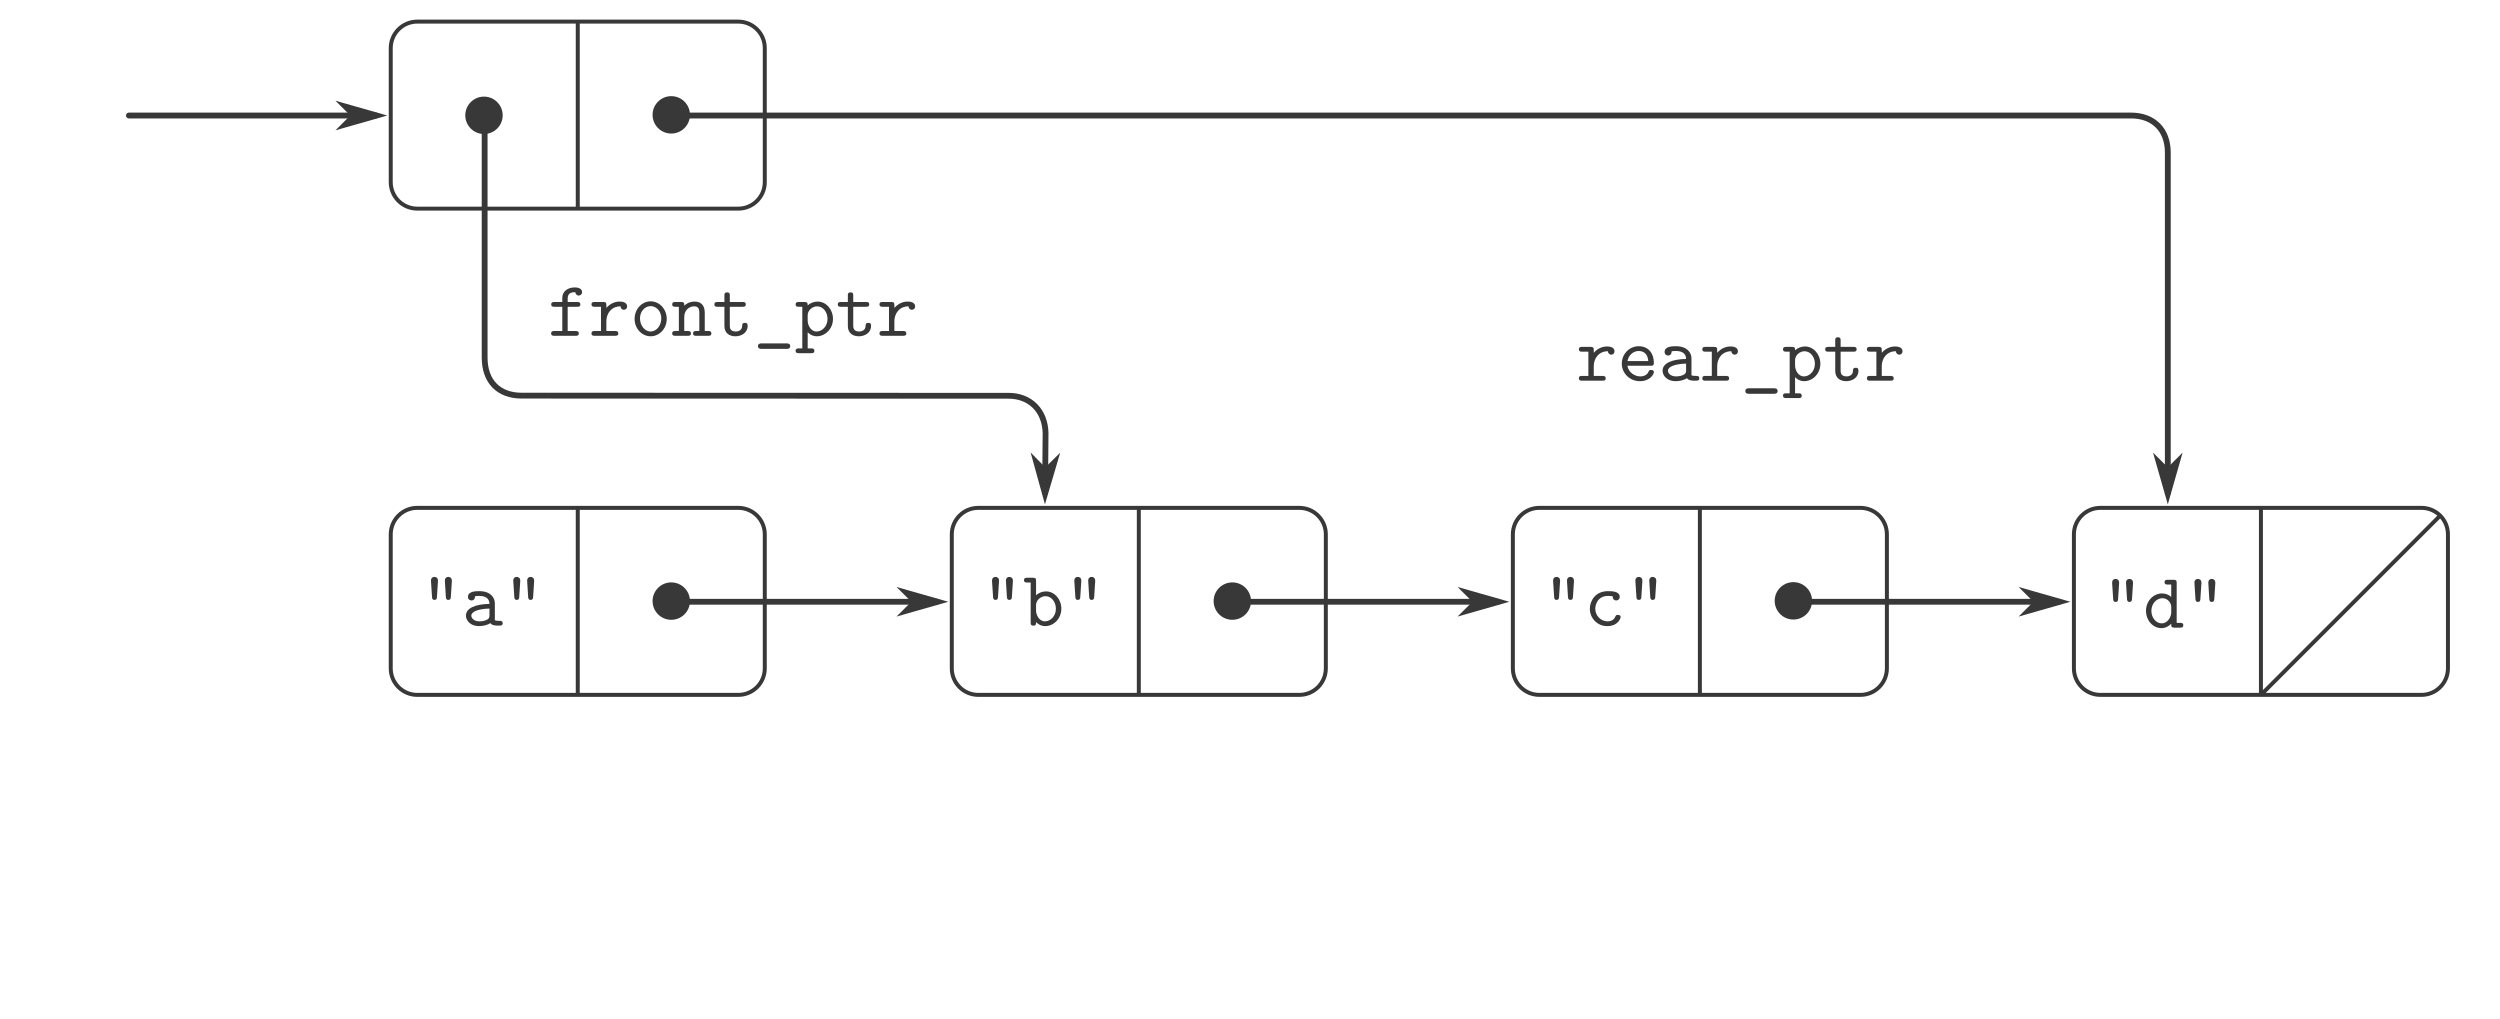
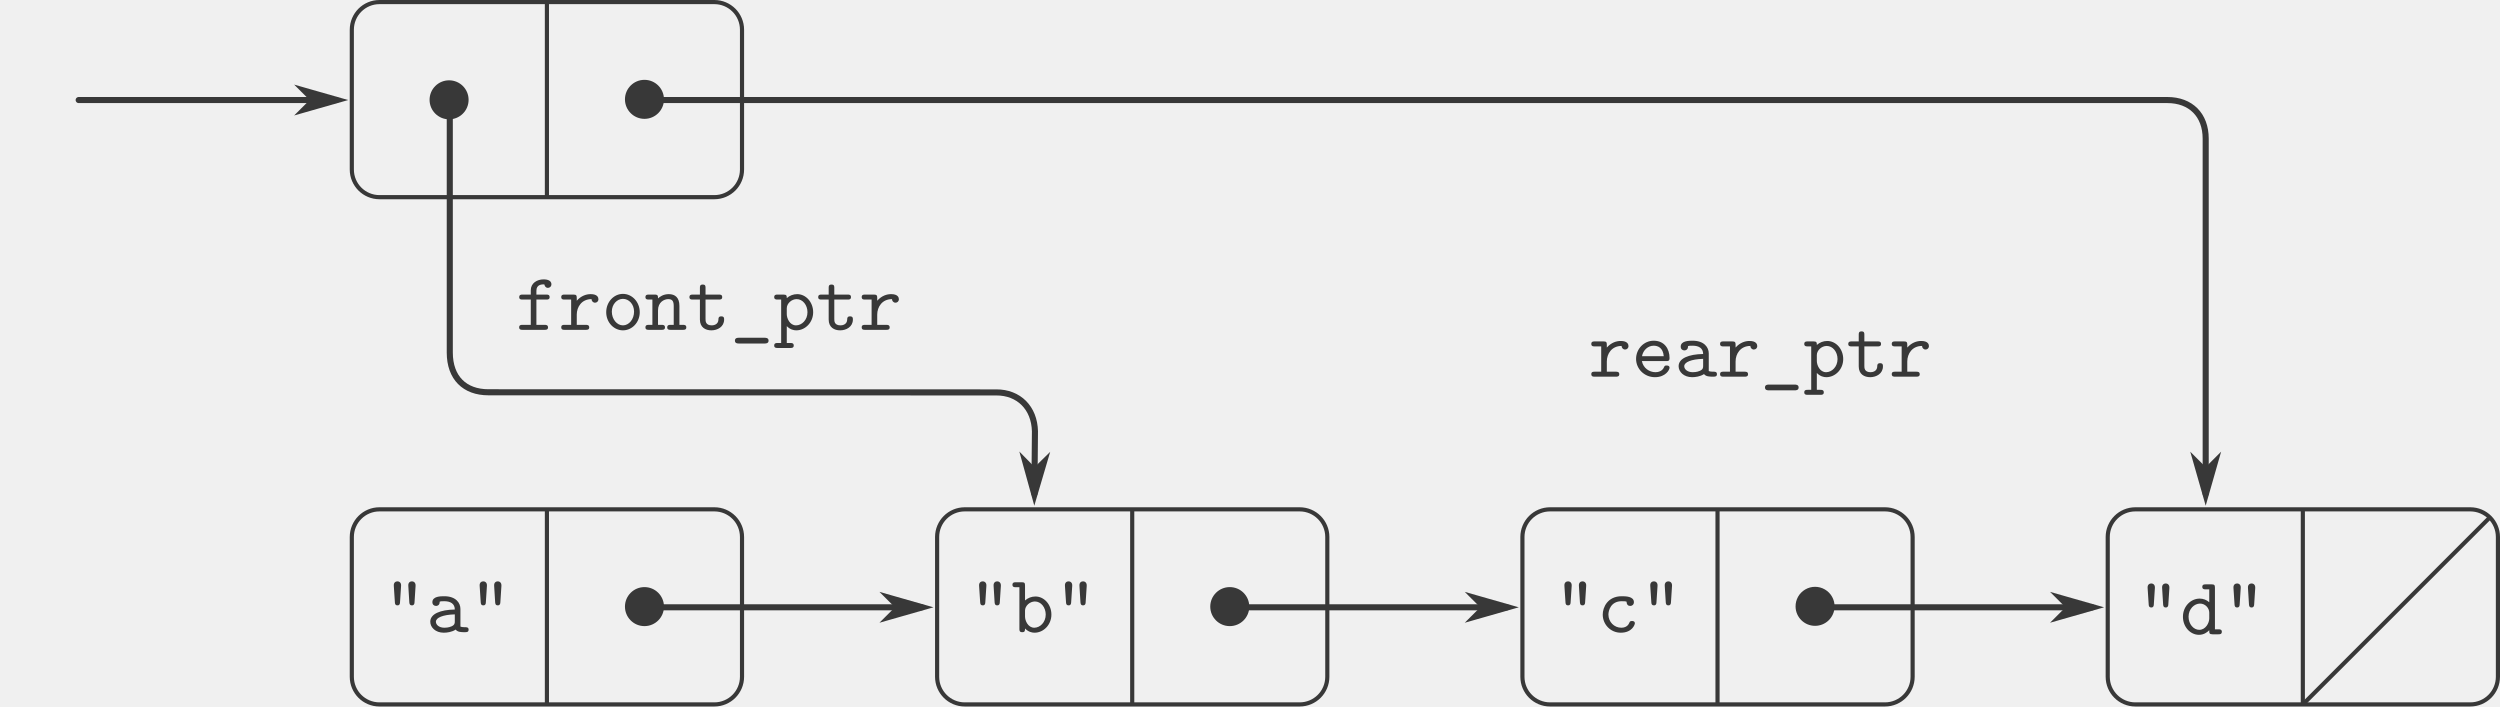
- <svg xmlns="http://www.w3.org/2000/svg" version="1.1" preserveAspectRatio="xMinYMin meet" viewBox="0 0 638 260" id="svg6534" width="100%" height="100%">
+ <svg xmlns="http://www.w3.org/2000/svg" version="1.1" preserveAspectRatio="xMinYMin meet" viewBox="0 0 611.57 172.833" id="svg6534" width="611.57" height="172.833">
  <defs id="defs6536">
    <marker refX="0" refY="0" orient="auto" id="Arrow1Mstart" style="overflow:visible">
-       <path d="M 0,0 5,-5 -12.5,0 5,5 0,0 z" transform="matrix(0.4,0,0,0.4,4,0)" id="path4565" style="fill:#383838;fill-rule:evenodd;stroke:#383838;stroke-width:1pt;marker-start:none" />
+       <path d="M 0,0 5,-5 -12.5,0 5,5 Z" transform="matrix(0.4,0,0,0.4,4,0)" id="path4565" style="fill:#383838;fill-rule:evenodd;stroke:#383838;stroke-width:1pt;marker-start:none" />
    </marker>
    <marker refX="0" refY="0" orient="auto" id="marker7077" style="overflow:visible">
-       <path d="M 0,0 5,-5 -12.5,0 5,5 0,0 z" transform="matrix(0.4,0,0,0.4,4,0)" id="path7079" style="fill:#383838;fill-rule:evenodd;stroke:#383838;stroke-width:1pt;marker-start:none" />
+       <path d="M 0,0 5,-5 -12.5,0 5,5 Z" transform="matrix(0.4,0,0,0.4,4,0)" id="path7079" style="fill:#383838;fill-rule:evenodd;stroke:#383838;stroke-width:1pt;marker-start:none" />
    </marker>
    <marker refX="0" refY="0" orient="auto" id="marker7081" style="overflow:visible">
-       <path d="M 0,0 5,-5 -12.5,0 5,5 0,0 z" transform="matrix(0.4,0,0,0.4,4,0)" id="path7083" style="fill:#383838;fill-rule:evenodd;stroke:#383838;stroke-width:1pt;marker-start:none" />
+       <path d="M 0,0 5,-5 -12.5,0 5,5 Z" transform="matrix(0.4,0,0,0.4,4,0)" id="path7083" style="fill:#383838;fill-rule:evenodd;stroke:#383838;stroke-width:1pt;marker-start:none" />
    </marker>
    <marker refX="0" refY="0" orient="auto" id="Arrow1Mstart-8" style="overflow:visible">
-       <path d="M 0,0 5,-5 -12.5,0 5,5 0,0 z" transform="matrix(0.4,0,0,0.4,4,0)" id="path4565-5" style="fill:#383838;fill-rule:evenodd;stroke:#383838;stroke-width:1pt;marker-start:none" />
+       <path d="M 0,0 5,-5 -12.5,0 5,5 Z" transform="matrix(0.4,0,0,0.4,4,0)" id="path4565-5" style="fill:#383838;fill-rule:evenodd;stroke:#383838;stroke-width:1pt;marker-start:none" />
    </marker>
    <marker refX="0" refY="0" orient="auto" id="marker7171" style="overflow:visible">
-       <path d="M 0,0 5,-5 -12.5,0 5,5 0,0 z" transform="matrix(0.4,0,0,0.4,4,0)" id="path7173" style="fill:#383838;fill-rule:evenodd;stroke:#383838;stroke-width:1pt;marker-start:none" />
+       <path d="M 0,0 5,-5 -12.5,0 5,5 Z" transform="matrix(0.4,0,0,0.4,4,0)" id="path7173" style="fill:#383838;fill-rule:evenodd;stroke:#383838;stroke-width:1pt;marker-start:none" />
    </marker>
    <marker refX="0" refY="0" orient="auto" id="Arrow1Mstart-84" style="overflow:visible">
-       <path d="M 0,0 5,-5 -12.5,0 5,5 0,0 z" transform="matrix(0.4,0,0,0.4,4,0)" id="path4565-7" style="fill:#383838;fill-rule:evenodd;stroke:#383838;stroke-width:1pt;marker-start:none" />
+       <path d="M 0,0 5,-5 -12.5,0 5,5 Z" transform="matrix(0.4,0,0,0.4,4,0)" id="path4565-7" style="fill:#383838;fill-rule:evenodd;stroke:#383838;stroke-width:1pt;marker-start:none" />
    </marker>
    <marker refX="0" refY="0" orient="auto" id="marker7267" style="overflow:visible">
-       <path d="M 0,0 5,-5 -12.5,0 5,5 0,0 z" transform="matrix(0.4,0,0,0.4,4,0)" id="path7269" style="fill:#383838;fill-rule:evenodd;stroke:#383838;stroke-width:1pt;marker-start:none" />
+       <path d="M 0,0 5,-5 -12.5,0 5,5 Z" transform="matrix(0.4,0,0,0.4,4,0)" id="path7269" style="fill:#383838;fill-rule:evenodd;stroke:#383838;stroke-width:1pt;marker-start:none" />
    </marker>
    <marker refX="0" refY="0" orient="auto" id="Arrow1Mstart-5" style="overflow:visible">
-       <path d="M 0,0 5,-5 -12.5,0 5,5 0,0 z" transform="matrix(0.4,0,0,0.4,4,0)" id="path4565-0" style="fill:#383838;fill-rule:evenodd;stroke:#383838;stroke-width:1pt;marker-start:none" />
+       <path d="M 0,0 5,-5 -12.5,0 5,5 Z" transform="matrix(0.4,0,0,0.4,4,0)" id="path4565-0" style="fill:#383838;fill-rule:evenodd;stroke:#383838;stroke-width:1pt;marker-start:none" />
    </marker>
    <marker refX="0" refY="0" orient="auto" id="Arrow1Mstart-9" style="overflow:visible">
-       <path d="M 0,0 5,-5 -12.5,0 5,5 0,0 z" transform="matrix(0.4,0,0,0.4,4,0)" id="path4565-03" style="fill:#383838;fill-rule:evenodd;stroke:#383838;stroke-width:1pt;marker-start:none" />
+       <path d="M 0,0 5,-5 -12.5,0 5,5 Z" transform="matrix(0.4,0,0,0.4,4,0)" id="path4565-03" style="fill:#383838;fill-rule:evenodd;stroke:#383838;stroke-width:1pt;marker-start:none" />
    </marker>
    <marker refX="0" refY="0" orient="auto" id="marker3084" style="overflow:visible">
-       <path d="M 0,0 5,-5 -12.5,0 5,5 0,0 z" transform="matrix(0.4,0,0,0.4,4,0)" id="path3086" style="fill:#383838;fill-rule:evenodd;stroke:#383838;stroke-width:1pt;marker-start:none" />
+       <path d="M 0,0 5,-5 -12.5,0 5,5 Z" transform="matrix(0.4,0,0,0.4,4,0)" id="path3086" style="fill:#383838;fill-rule:evenodd;stroke:#383838;stroke-width:1pt;marker-start:none" />
    </marker>
  </defs>
-   <rect width="100%" height="100%" fill="white" />
-   <g id="g3074">
+   <g id="g3074" transform="translate(-13.65279,-5.007644)">
    <g style="display:inline" id="layer2" transform="translate(-72.05331,-56.28125)">
      <rect style="fill:none;fill-opacity:1;stroke:#383838;stroke-width:1.015;stroke-linecap:round;stroke-linejoin:round;stroke-miterlimit:4;stroke-dasharray:none;stroke-dashoffset:0;stroke-opacity:1" id="rect3794-7-1-0-5-6-9" y="61.796" x="171.77" ry="6.764" rx="6.764" height="47.727" width="95.454" />
      <rect style="fill:none;fill-opacity:1;stroke:#383838;stroke-width:1.015;stroke-linecap:round;stroke-linejoin:round;stroke-miterlimit:4;stroke-dasharray:none;stroke-dashoffset:0;stroke-opacity:1" id="rect3794-7-1-0-5-6" y="185.887" x="171.77" ry="6.764" rx="6.764" height="47.727" width="95.454" />
      <rect style="fill:none;fill-opacity:1;stroke:#383838;stroke-width:1.015;stroke-linecap:round;stroke-linejoin:round;stroke-miterlimit:4;stroke-dasharray:none;stroke-dashoffset:0;stroke-opacity:1" id="rect3794-7-1-0-5" y="185.887" x="314.951" ry="6.764" rx="6.764" height="47.727" width="95.454" />
      <rect style="fill:none;fill-opacity:1;stroke:#383838;stroke-width:1.015;stroke-linecap:round;stroke-linejoin:round;stroke-miterlimit:4;stroke-dasharray:none;stroke-dashoffset:0;stroke-opacity:1" id="rect3794-7-1-0-5-5" y="185.887" x="458.133" ry="6.764" rx="6.764" height="47.727" width="95.454" />
      <rect style="fill:none;fill-opacity:1;stroke:#383838;stroke-width:1.015;stroke-linecap:round;stroke-linejoin:round;stroke-miterlimit:4;stroke-dasharray:none;stroke-dashoffset:0;stroke-opacity:1" id="rect3794-7-1-0-6-6" y="185.887" x="601.315" ry="6.764" rx="6.764" height="47.727" width="95.454" />
    </g>
    <g style="display:inline" id="layer4" transform="translate(-72.05331,-56.28125)">
      <path style="display:inline;fill:none;stroke:#383838;stroke-width:1.488;stroke-linecap:round;stroke-linejoin:round;stroke-miterlimit:4;stroke-dasharray:none;stroke-opacity:1;marker-start:url(#Arrow1Mstart)" id="path4554-5-2-3-85" d="M 454.315,209.853 H 387.497" />
      <path style="display:inline;fill:#383838;fill-opacity:1;stroke:#383838;stroke-width:0;stroke-linecap:round;stroke-linejoin:round;stroke-miterlimit:4;stroke-dasharray:none;stroke-dashoffset:0;stroke-opacity:1" id="path4491-44-0-1" transform="matrix(1.909089,0,0,1.909089,162.2242,47.673)" d="m 120,84.862 a 2.5,2.5 0 1 1 -5,0 2.5,2.5 0 1 1 5,0 z" />
      <path style="fill:none;stroke:#383838;stroke-width:1.015;stroke-linecap:butt;stroke-linejoin:miter;stroke-miterlimit:4;stroke-dasharray:none;stroke-opacity:1" id="path4405-1-3-84-0" d="m 649.042,185.887 v 47.727" />
      <path style="fill:none;stroke:#383838;stroke-width:1.015;stroke-linecap:butt;stroke-linejoin:round;stroke-miterlimit:4;stroke-dasharray:none;stroke-opacity:1" id="path4373-3" d="m 649.042,233.614 45.818,-45.818" />
      <path style="fill:none;stroke:#383838;stroke-width:1.015;stroke-linecap:butt;stroke-linejoin:miter;stroke-miterlimit:4;stroke-dasharray:none;stroke-opacity:1" id="path4405-1-3-3" d="m 362.678,185.887 v 47.727" />
      <path style="display:inline;fill:none;stroke:#383838;stroke-width:1.488;stroke-linecap:round;stroke-linejoin:round;stroke-miterlimit:4;stroke-dasharray:none;stroke-opacity:1;marker-start:url(#Arrow1Mstart)" id="path4554-5-2-3-85-7" d="m 311.133,209.853 h -66.818" />
      <path style="display:inline;fill:#383838;fill-opacity:1;stroke:#383838;stroke-width:0;stroke-linecap:round;stroke-linejoin:round;stroke-miterlimit:4;stroke-dasharray:none;stroke-dashoffset:0;stroke-opacity:1" id="path4491-44-0-1-7" transform="matrix(1.909089,0,0,1.909089,19.04255,47.67301)" d="m 120,84.862 a 2.5,2.5 0 1 1 -5,0 2.5,2.5 0 1 1 5,0 z" />
      <path style="fill:none;stroke:#383838;stroke-width:1.015;stroke-linecap:butt;stroke-linejoin:miter;stroke-miterlimit:4;stroke-dasharray:none;stroke-opacity:1" id="path4405-1-3-3-4" d="m 219.497,185.887 v 47.727" />
      <path style="display:inline;fill:none;stroke:#383838;stroke-width:1.488;stroke-linecap:round;stroke-linejoin:round;stroke-miterlimit:4;stroke-dasharray:none;stroke-opacity:1;marker-start:url(#Arrow1Mstart)" id="path4554-5-2-3-85-7-5" d="M 625.28,182.069 V 95.205 c 0,-5.804 -3.673,-9.443 -9.375,-9.443 H 244.315" />
      <path style="display:inline;fill:#383838;fill-opacity:1;stroke:#383838;stroke-width:0;stroke-linecap:round;stroke-linejoin:round;stroke-miterlimit:4;stroke-dasharray:none;stroke-dashoffset:0;stroke-opacity:1" id="path4491-44-0-1-7-0" transform="matrix(1.909089,0,0,1.909089,19.04255,-76.41773)" d="m 120,84.862 a 2.5,2.5 0 1 1 -5,0 2.5,2.5 0 1 1 5,0 z" />
      <path style="display:inline;fill:#383838;fill-opacity:1;stroke:#383838;stroke-width:0;stroke-linecap:round;stroke-linejoin:round;stroke-miterlimit:4;stroke-dasharray:none;stroke-dashoffset:0;stroke-opacity:1" id="path4491-4-7-7-5-1" transform="matrix(1.909089,0,0,1.909089,-28.75288,-76.29964)" d="m 120,84.862 a 2.5,2.5 0 1 1 -5,0 2.5,2.5 0 1 1 5,0 z" />
      <path style="display:inline;fill:none;stroke:#383838;stroke-width:1.488;stroke-linecap:round;stroke-linejoin:round;stroke-miterlimit:4;stroke-dasharray:none;stroke-opacity:1;marker-start:url(#Arrow1Mstart)" id="path4554-5-0-27-6-6" d="m 338.75,182.069 0.133,-15.273 c -0.133,-5.727 -3.951,-9.545 -9.508,-9.512 l -124.196,-0.034 c -5.796,0 -9.444,-3.541 -9.444,-9.716 V 86.614" />
      <path style="fill:none;stroke:#383838;stroke-width:1.015;stroke-linecap:butt;stroke-linejoin:miter;stroke-miterlimit:4;stroke-dasharray:none;stroke-opacity:1" id="path4405-1-3-3-4-6" d="M 219.497,61.796 V 109.523" />
      <path style="display:inline;fill:none;stroke:#383838;stroke-width:1.488;stroke-linecap:round;stroke-linejoin:round;stroke-miterlimit:4;stroke-dasharray:none;stroke-opacity:1;marker-start:url(#Arrow1Mstart)" id="path4554-9-4-6" d="M 167.951,85.762 H 104.952" />
    </g>
-     <text x="139.807" y="85.697" id="text7335" xml:space="preserve" style="font-style:normal;font-variant:normal;font-weight:normal;font-stretch:normal;font-size:20px;line-height:125%;font-family:Latin Modern Mono;-inkscape-font-specification:Latin Modern Mono;text-align:start;letter-spacing:0px;word-spacing:0px;text-anchor:start;fill:#383838;fill-opacity:1;stroke:none">
+     <text x="139.807" y="85.697" id="text7335" xml:space="preserve" style="font-style:normal;font-variant:normal;font-weight:normal;font-stretch:normal;font-size:20px;line-height:125%;font-family:'Latin Modern Mono';-inkscape-font-specification:'Latin Modern Mono';text-align:start;letter-spacing:0px;word-spacing:0px;text-anchor:start;fill:#383838;fill-opacity:1;stroke:none">
      <tspan x="139.807" y="85.697" id="tspan7337">front_ptr</tspan>
    </text>
-     <text x="23.353" y="34.322" id="text4974" xml:space="preserve" style="font-style:normal;font-variant:normal;font-weight:normal;font-stretch:normal;font-size:20px;line-height:125%;font-family:Latin Modern Mono;-inkscape-font-specification:Latin Modern Mono;text-align:end;letter-spacing:0px;word-spacing:0px;text-anchor:end;fill:#383838;fill-opacity:1;stroke:none">
+     <text x="23.353" y="34.322" id="text4974" xml:space="preserve" style="font-style:normal;font-variant:normal;font-weight:normal;font-stretch:normal;font-size:20px;line-height:125%;font-family:'Latin Modern Mono';-inkscape-font-specification:'Latin Modern Mono';text-align:end;letter-spacing:0px;word-spacing:0px;text-anchor:end;fill:#383838;fill-opacity:1;stroke:none">
      <tspan x="23.353" y="34.322" id="tspan4976">q</tspan>
    </text>
-     <text x="107.409" y="159.662" id="text3007-0-2-9-5" xml:space="preserve" style="font-style:normal;font-variant:normal;font-weight:normal;font-stretch:normal;font-size:20px;line-height:125%;font-family:Latin Modern Mono;-inkscape-font-specification:Latin Modern Mono;letter-spacing:0px;word-spacing:0px;fill:#383838;fill-opacity:1;stroke:none">
-       <tspan x="107.409" y="159.662" id="tspan3009-8-5-1-5" style="font-weight:normal;-inkscape-font-specification:Latin Modern Mono">"a"</tspan>
+     <text x="107.409" y="159.662" id="text3007-0-2-9-5" xml:space="preserve" style="font-style:normal;font-variant:normal;font-weight:normal;font-stretch:normal;font-size:20px;line-height:125%;font-family:'Latin Modern Mono';-inkscape-font-specification:'Latin Modern Mono';letter-spacing:0px;word-spacing:0px;fill:#383838;fill-opacity:1;stroke:none">
+       <tspan x="107.409" y="159.662" id="tspan3009-8-5-1-5" style="font-weight:normal;-inkscape-font-specification:'Latin Modern Mono'">"a"</tspan>
    </text>
-     <text x="250.591" y="159.662" id="text3007-0-2-9" xml:space="preserve" style="font-style:normal;font-variant:normal;font-weight:normal;font-stretch:normal;font-size:20px;line-height:125%;font-family:Latin Modern Mono;-inkscape-font-specification:Latin Modern Mono;letter-spacing:0px;word-spacing:0px;fill:#383838;fill-opacity:1;stroke:none">
-       <tspan x="250.591" y="159.662" id="tspan3009-8-5-1" style="font-weight:normal;-inkscape-font-specification:Latin Modern Mono">"b"</tspan>
+     <text x="250.591" y="159.662" id="text3007-0-2-9" xml:space="preserve" style="font-style:normal;font-variant:normal;font-weight:normal;font-stretch:normal;font-size:20px;line-height:125%;font-family:'Latin Modern Mono';-inkscape-font-specification:'Latin Modern Mono';letter-spacing:0px;word-spacing:0px;fill:#383838;fill-opacity:1;stroke:none">
+       <tspan x="250.591" y="159.662" id="tspan3009-8-5-1" style="font-weight:normal;-inkscape-font-specification:'Latin Modern Mono'">"b"</tspan>
    </text>
-     <text x="631.057" y="97.151" id="text7335-4" xml:space="preserve" style="font-style:normal;font-variant:normal;font-weight:normal;font-stretch:normal;font-size:20px;line-height:125%;font-family:Latin Modern Mono;-inkscape-font-specification:Latin Modern Mono;text-align:start;letter-spacing:0px;word-spacing:0px;text-anchor:start;fill:#383838;fill-opacity:1;stroke:none">
+     <text x="631.057" y="97.151" id="text7335-4" xml:space="preserve" style="font-style:normal;font-variant:normal;font-weight:normal;font-stretch:normal;font-size:20px;line-height:125%;font-family:'Latin Modern Mono';-inkscape-font-specification:'Latin Modern Mono';text-align:start;letter-spacing:0px;word-spacing:0px;text-anchor:start;fill:#383838;fill-opacity:1;stroke:none">
      <tspan style="text-align:end;text-anchor:end" x="538.791" y="97.151" id="tspan7337-2">rear_ptr</tspan>
    </text>
    <path d="m 525.443,153.572 h -66.818" id="path4554-5-2-3-85-3" style="display:inline;fill:none;stroke:#383838;stroke-width:1.488;stroke-linecap:round;stroke-linejoin:round;stroke-miterlimit:4;stroke-dasharray:none;stroke-opacity:1;marker-start:url(#Arrow1Mstart)" />
    <path d="m 462.443,153.401 a 4.773,4.773 0 0 1 -9.545,0 4.773,4.773 0 1 1 9.545,0 z" id="path4491-44-0-1-73" style="display:inline;fill:#383838;fill-opacity:1;stroke:#383838;stroke-width:0;stroke-linecap:round;stroke-linejoin:round;stroke-miterlimit:4;stroke-dasharray:none;stroke-dashoffset:0;stroke-opacity:1" />
    <path d="m 433.807,129.606 v 47.727" id="path4405-1-3-3-8" style="fill:none;stroke:#383838;stroke-width:1.015;stroke-linecap:butt;stroke-linejoin:miter;stroke-miterlimit:4;stroke-dasharray:none;stroke-opacity:1" />
-     <text x="393.773" y="159.662" id="text3007-0-2-9-7" xml:space="preserve" style="font-style:normal;font-variant:normal;font-weight:normal;font-stretch:normal;font-size:20px;line-height:125%;font-family:Latin Modern Mono;-inkscape-font-specification:Latin Modern Mono;letter-spacing:0px;word-spacing:0px;fill:#383838;fill-opacity:1;stroke:none">
-       <tspan x="393.773" y="159.662" id="tspan3009-8-5-1-9" style="font-weight:normal;-inkscape-font-specification:Latin Modern Mono">"c"</tspan>
+     <text x="393.773" y="159.662" id="text3007-0-2-9-7" xml:space="preserve" style="font-style:normal;font-variant:normal;font-weight:normal;font-stretch:normal;font-size:20px;line-height:125%;font-family:'Latin Modern Mono';-inkscape-font-specification:'Latin Modern Mono';letter-spacing:0px;word-spacing:0px;fill:#383838;fill-opacity:1;stroke:none">
+       <tspan x="393.773" y="159.662" id="tspan3009-8-5-1-9" style="font-weight:normal;-inkscape-font-specification:'Latin Modern Mono'">"c"</tspan>
    </text>
-     <text x="536.443" y="160.174" id="text3007-0-7-1" xml:space="preserve" style="font-style:normal;font-variant:normal;font-weight:normal;font-stretch:normal;font-size:20px;line-height:125%;font-family:Latin Modern Mono;-inkscape-font-specification:Latin Modern Mono;letter-spacing:0px;word-spacing:0px;display:inline;fill:#383838;fill-opacity:1;stroke:none">
-       <tspan x="536.443" y="160.174" id="tspan3009-8-52-2" style="font-weight:normal;-inkscape-font-specification:Latin Modern Mono">"d"</tspan>
+     <text x="536.443" y="160.174" id="text3007-0-7-1" xml:space="preserve" style="font-style:normal;font-variant:normal;font-weight:normal;font-stretch:normal;font-size:20px;line-height:125%;font-family:'Latin Modern Mono';-inkscape-font-specification:'Latin Modern Mono';letter-spacing:0px;word-spacing:0px;display:inline;fill:#383838;fill-opacity:1;stroke:none">
+       <tspan x="536.443" y="160.174" id="tspan3009-8-52-2" style="font-weight:normal;-inkscape-font-specification:'Latin Modern Mono'">"d"</tspan>
    </text>
  </g>
</svg>
